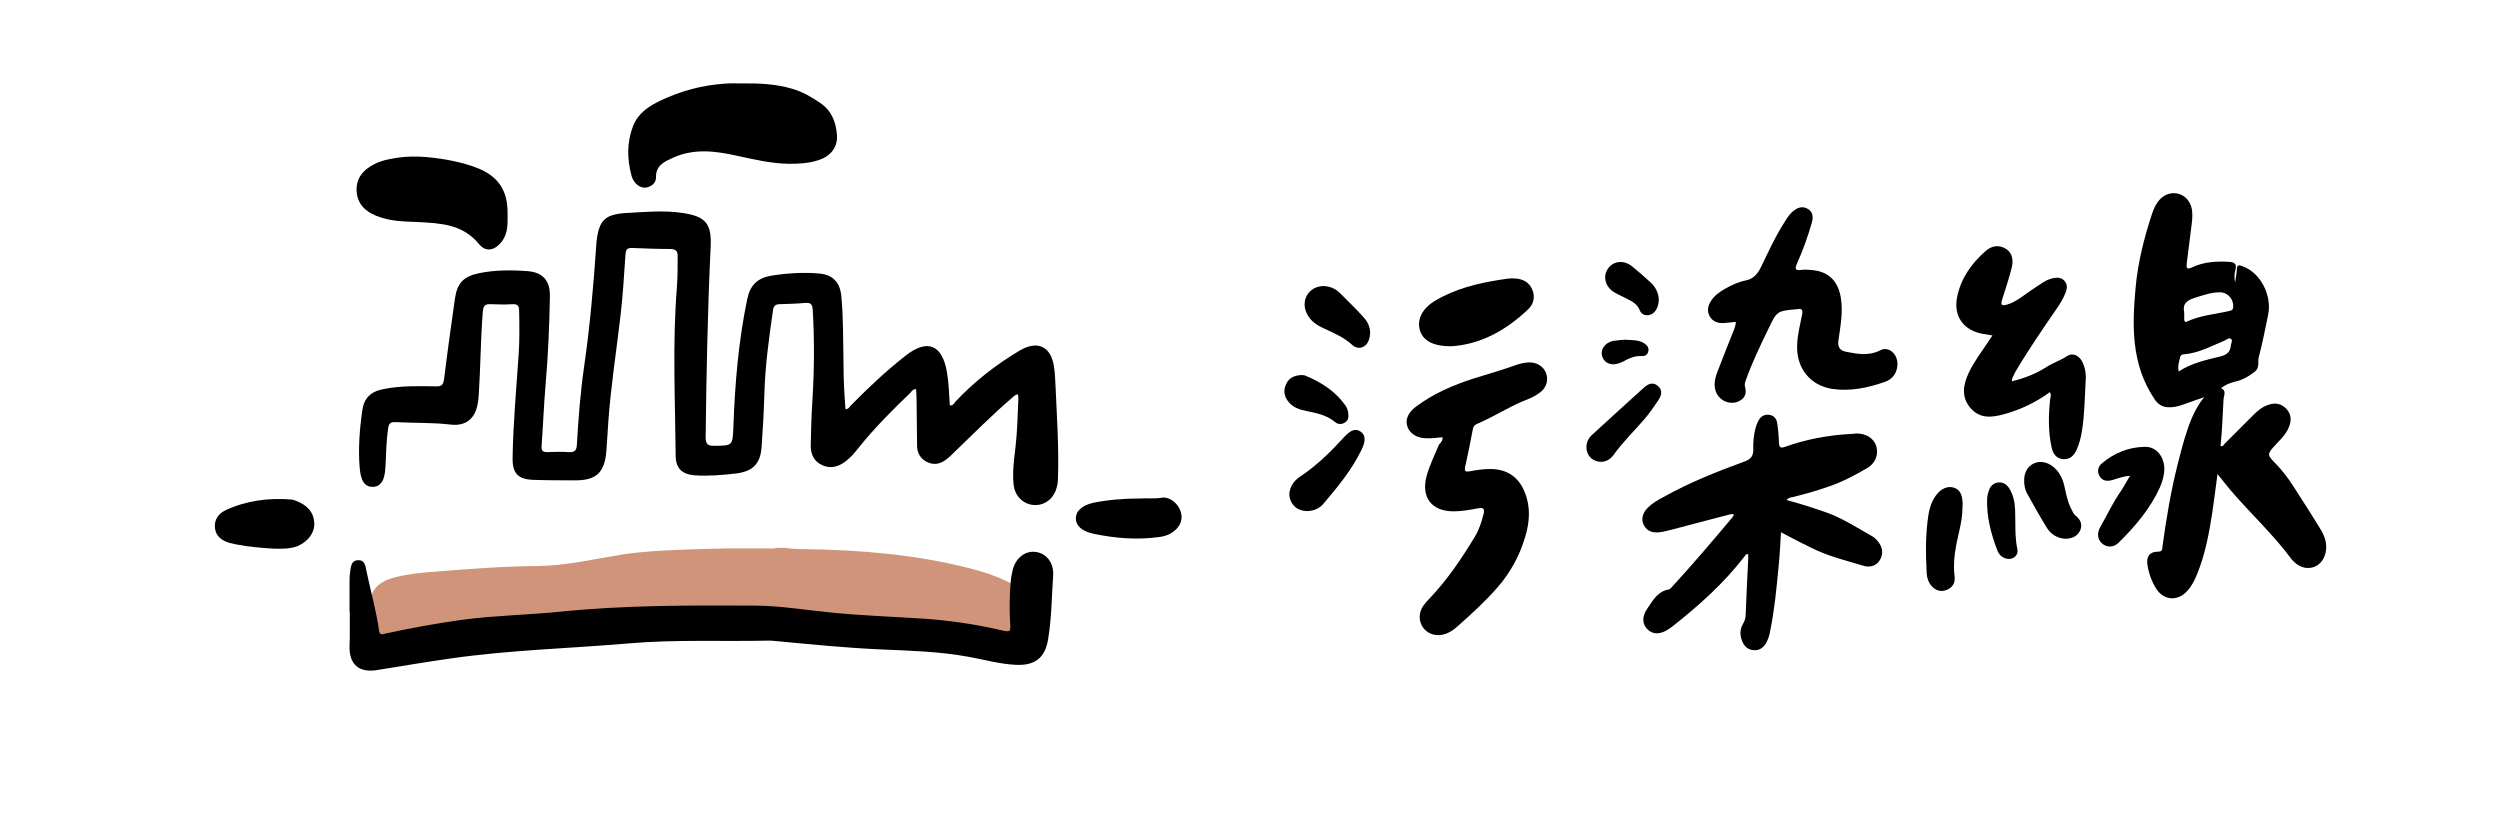
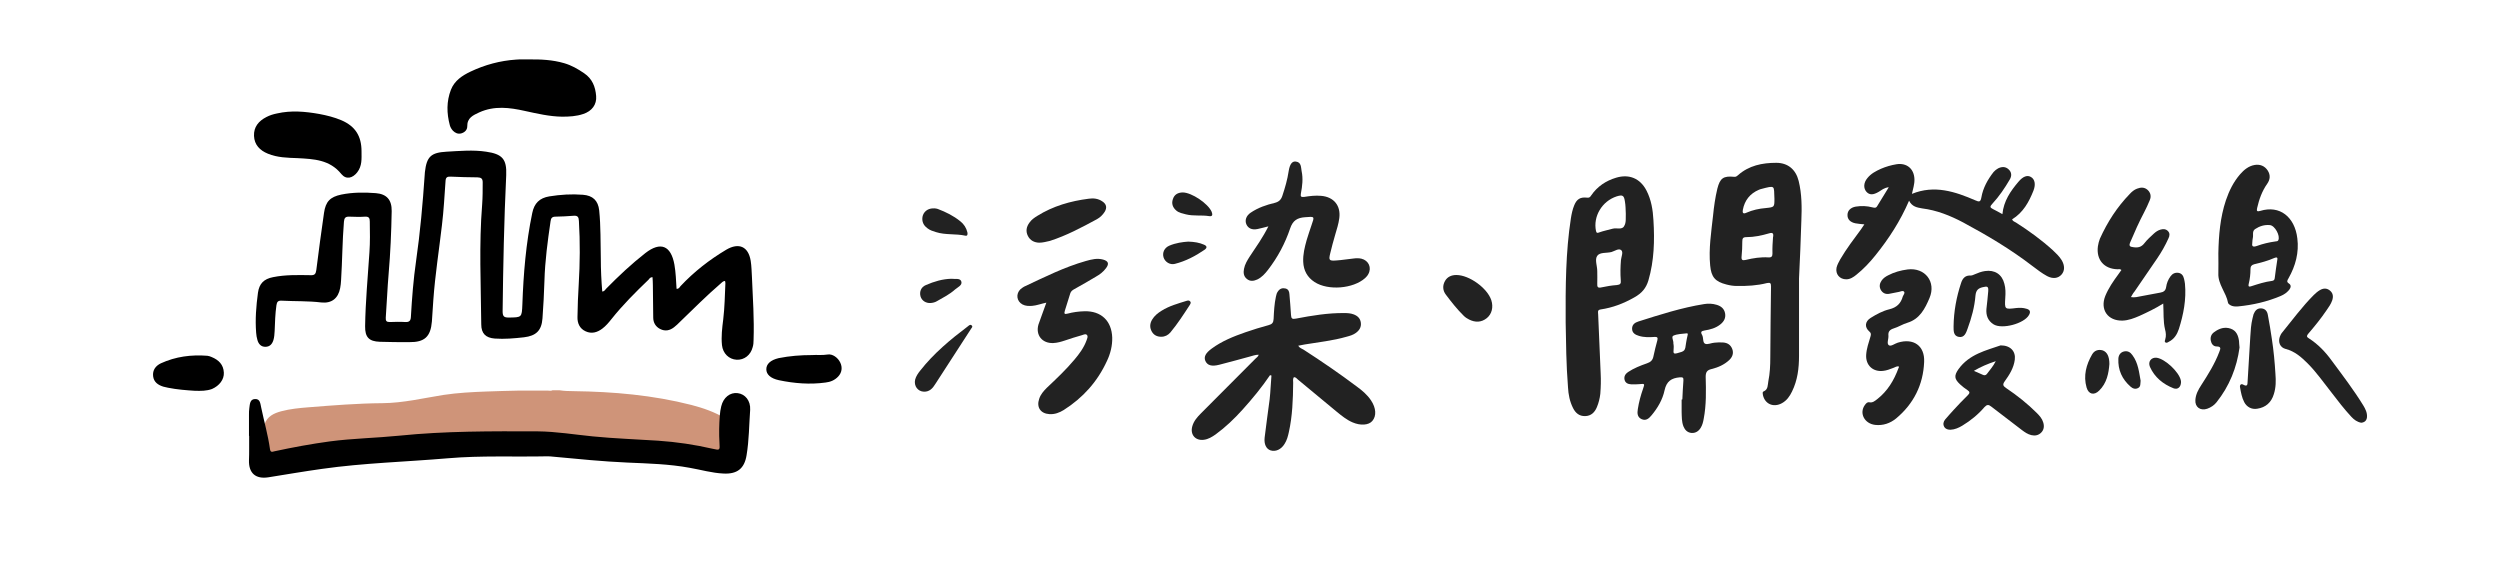
- <svg xmlns="http://www.w3.org/2000/svg" version="1.1" x="0px" y="0px" viewBox="0 0 992 324" enable-background="new 0 0 992 324" xml:space="preserve">
+ <svg xmlns="http://www.w3.org/2000/svg" version="1.1" id="Layer_1" x="0px" y="0px" viewBox="0 0 1392.7 324" style="enable-background:new 0 0 1392.7 324;" xml:space="preserve">
+   <style type="text/css">
+ 	.st0{fill:#CF9479;}
+ 	.st1{fill:#222222;}
+ </style>
  <g id="_xFFFD__x83__x8C__xFFFD__x99__xA0_影像_1_">
</g>
  <g id="瘙_x22A5__x9F__x93__xFFFD__x89__xA0_影像_1_">
</g>
  <g id="瘞渲_x89__xA0_影像_1_">
</g>
  <g id="撅梯_x89__xA0_影像_1_">
</g>
  <g id="瘙_x22A5__x9F__x93__xA0_影像_1_">
    <g>
-       <path fill="#CF9479" d="M307.8,217.4c1.3,0,2.5,0,3.8,0c2.6,0.4,5.3,0.5,7.9,0.5c22.2,0.3,44.2,2.2,65.7,7.7    c6.5,1.7,12.9,3.9,18.7,7.4c2.4,1.5,4.5,3.3,6.6,5.2c2.5,2.4,3.5,5.2,3.4,8.6c-0.1,4.7-3.5,7.2-8,7.3c-4.4,0.1-8.8-0.6-13.1-0.5    c-14.9,0.3-29.8,0.5-44.8,0.2c-11-0.2-22.1-0.7-33.1-1.1c-6.3-0.3-12.7-0.5-19.1-0.8c-24.9-0.8-49.8-0.2-74.7-0.6    c-11.3-0.2-22.7-0.8-34-1.9c-8.3-0.9-16.4-0.5-24.4,2.4c-4.6,1.7-9.4,2.4-14.3,2c-2.9-0.3-5.2-2.3-5.3-5.1    c-0.2-3.8-0.5-7.8,3.1-10.6c0.6-0.4,1-1.1,1.2-1.8c1.5-4.4,5.2-6.1,9.3-7.2c4.9-1.3,10-1.8,15.1-2.2c13.8-1.1,27.5-2.2,41.3-2.3    c11.5-0.1,22.7-2.8,34-4.6c8-1.2,16-1.6,24-1.9c5.9-0.2,11.8-0.4,17.6-0.5c5.5,0,11,0,16.5,0C306,217.6,307,217.9,307.8,217.4z" />
+       <path class="st0" d="M307.8,217.4c1.3,0,2.5,0,3.8,0c2.6,0.4,5.3,0.5,7.9,0.5c22.2,0.3,44.2,2.2,65.7,7.7    c6.5,1.7,12.9,3.9,18.7,7.4c2.4,1.5,4.5,3.3,6.6,5.2c2.5,2.4,3.5,5.2,3.4,8.6c-0.1,4.7-3.5,7.2-8,7.3c-4.4,0.1-8.8-0.6-13.1-0.5    c-14.9,0.3-29.8,0.5-44.8,0.2c-11-0.2-22.1-0.7-33.1-1.1c-6.3-0.3-12.7-0.5-19.1-0.8c-24.9-0.8-49.8-0.2-74.7-0.6    c-11.3-0.2-22.7-0.8-34-1.9c-8.3-0.9-16.4-0.5-24.4,2.4c-4.6,1.7-9.4,2.4-14.3,2c-2.9-0.3-5.2-2.3-5.3-5.1    c-0.2-3.8-0.5-7.8,3.1-10.6c0.6-0.4,1-1.1,1.2-1.8c1.5-4.4,5.2-6.1,9.3-7.2c4.9-1.3,10-1.8,15.1-2.2c13.8-1.1,27.5-2.2,41.3-2.3    c11.5-0.1,22.7-2.8,34-4.6c8-1.2,16-1.6,24-1.9c5.9-0.2,11.8-0.4,17.6-0.5c5.5,0,11,0,16.5,0C306,217.6,307,217.9,307.8,217.4z" />
      <g>
        <path d="M335.5,162.4c1.3-0.1,1.6-1,2.2-1.6c6.9-7,14-13.7,21.8-19.8c8.5-6.6,14.3-4.2,16.2,6.4c0.8,4.5,0.9,9,1.2,13.5     c1.3,0.1,1.7-0.9,2.2-1.5c7.5-8,16.1-14.7,25.5-20.3c7-4.1,12.3-1.8,13.6,6.2c0.5,3.1,0.5,6.2,0.7,9.2     c0.5,11.6,1.3,23.2,0.9,34.9c0,1.4-0.1,2.7-0.5,4c-1.1,4.4-4.7,7.2-8.9,7c-4.3-0.2-7.7-3.5-8.2-8.1c-0.5-4.8,0.1-9.6,0.7-14.4     c0.8-6.7,0.9-13.4,1.2-20.1c0-0.4-0.1-0.8-0.2-1.3c-1.3,0.1-1.8,1-2.6,1.6c-7.8,6.7-15,14-22.4,21.1c-1.1,1.1-2.2,2.2-3.4,3.1     c-2.3,1.8-4.9,2.4-7.7,1c-2.6-1.3-3.9-3.6-3.9-6.4c-0.1-6-0.1-12-0.2-18c0-1.5-0.1-3-0.2-4.5c-1.3,0-1.7,0.8-2.2,1.4     c-7.3,7-14.4,14.1-20.7,22c-1.5,1.9-3.1,3.8-5.1,5.3c-2.8,2.1-5.9,3-9.2,1.5c-3.4-1.5-4.7-4.6-4.6-8c0.1-6.1,0.3-12.2,0.7-18.3     c0.7-11.7,0.8-23.4,0.1-35.2c-0.1-2.2-0.7-3.1-3-2.9c-3.3,0.3-6.7,0.4-10.1,0.5c-1.8,0-2.5,0.8-2.7,2.6c-1.6,11-3.1,22-3.4,33.1     c-0.2,7-0.6,14-1.1,21c-0.5,6.8-3.6,9.7-10.3,10.5c-5.4,0.6-10.9,1.1-16.3,0.7c-5-0.4-7.5-2.8-7.5-7.9     c-0.2-22.3-1.3-44.5,0.5-66.8c0.3-4.1,0.3-8.2,0.3-12.3c0-2.2-0.9-2.7-2.9-2.8c-5,0-10-0.2-15-0.4c-2-0.1-2.7,0.5-2.8,2.5     c-0.6,8.2-1,16.3-2,24.5c-1.6,13.9-3.8,27.7-4.8,41.7c-0.3,4-0.5,8-0.8,12c-0.7,8.5-4.1,11.6-12.6,11.5c-5.5,0-10.9,0-16.4-0.2     c-6.1-0.2-8.3-2.6-8.2-8.7c0.2-13.7,1.5-27.4,2.4-41.1c0.4-5.7,0.3-11.4,0.2-17.2c0-1.9-0.5-2.8-2.6-2.7c-2.9,0.2-5.8,0.1-8.7,0     c-2.2-0.1-2.9,0.6-3.1,2.8c-0.9,10.9-0.9,21.8-1.6,32.7c-0.1,1.4-0.2,2.9-0.5,4.3c-1.1,5.7-4.7,8.6-10.5,8     c-7.3-0.9-14.7-0.6-22.1-1c-2.1-0.1-2.6,0.7-2.9,2.5c-0.7,4.8-0.8,9.6-1,14.4c-0.1,1.7-0.2,3.5-0.7,5.1c-0.7,2.2-2,3.7-4.5,3.7     c-2.4,0-3.8-1.6-4.4-3.8c-0.4-1.3-0.6-2.7-0.7-4c-0.6-7.5,0-14.9,1-22.3c0.7-5.1,3.3-7.7,8.4-8.7c6.9-1.4,13.9-1.2,20.9-1.1     c2.2,0.1,2.9-0.6,3.2-2.8c1.3-10.6,2.8-21.3,4.3-31.9c0.9-6.3,3.4-8.9,9.6-10.2c6.4-1.3,12.8-1.3,19.3-0.8c6,0.5,8.9,3.7,8.8,10     c-0.2,11.6-0.7,23.3-1.7,34.9c-0.7,8.1-1,16.3-1.6,24.5c-0.1,1.8,0.4,2.4,2.2,2.4c2.9-0.1,5.8-0.2,8.7,0c2.2,0.1,3-0.7,3.1-2.9     c0.6-10.4,1.4-20.9,2.9-31.2c2.3-15.9,3.7-32,4.8-48c0-0.5,0.1-0.9,0.1-1.4c1-8.7,3.4-10.9,12.1-11.4c7.3-0.4,14.7-1.1,22,0     c8.9,1.3,11.6,4,11.2,13.1c-1.2,25.2-1.7,50.5-2,75.8c0,2.9,0.8,3.5,3.4,3.5c7.3-0.1,7.3,0,7.6-7.3c0.6-17.1,2-34.1,5.5-50.9     c1.1-5.5,4.1-8.4,9.5-9.3c6.2-1,12.5-1.4,18.7-0.9c5.5,0.4,8.5,3.2,9.1,8.7c0.9,8.9,0.7,17.8,0.9,26.7     C334.7,150.3,335,156.4,335.5,162.4z" />
-         <path d="M881.3,154c2.3,1.1,1.1,2.8,1,4.5c-0.4,6.2-0.5,12.3-1.2,18.4c1,0.5,1.2-0.4,1.6-0.8c3.8-3.8,7.6-7.6,11.4-11.4     c1.7-1.7,3.5-3.2,5.8-4c2.7-1,5.2-0.7,7.3,1.5c2,2.1,2.1,4.6,1.1,7.1c-1,2.7-3,4.7-5,6.8c-3.9,4.2-3.9,4.2,0,8.2     c2.6,2.7,4.8,5.7,6.8,8.8c3.5,5.5,7.1,11,10.5,16.6c1.8,2.9,3,6,2.2,9.6c-1.3,5.9-7.4,8-12,4.1c-0.6-0.5-1.1-1-1.5-1.5     c-7.3-9.9-16.4-18.2-24.4-27.6c-1.6-1.9-3.1-3.9-5-6.2c-0.7,5.3-1.3,10.1-2,14.9c-1.3,8.4-2.8,16.7-6,24.6c-1,2.5-2.2,5-4.1,7     c-3.9,4.2-9.5,3.6-12.4-1.3c-1.7-2.8-2.8-5.9-3.3-9.2c-0.5-3.3,0.9-5.2,4.2-5.2c2.1,0,1.6-1.4,1.8-2.3c1.5-10.9,3.3-21.7,6-32.4     c0.8-3.3,1.7-6.5,2.6-9.7c1.8-6,3.8-11.8,7.9-16.9c-2,0.7-4,1.4-6,2.1c-2.5,0.9-4.9,1.9-7.6,1.9c-2.9,0.1-4.8-1.1-6.4-3.7     c-8.9-13.6-8.6-28.6-7.2-43.7c0.9-9.9,3.3-19.5,6.4-29c0.6-1.7,1.2-3.4,2.3-4.9c2-2.9,4.9-4.1,8-3.5c3,0.7,5.2,3.2,5.7,6.6     c0.3,2.3,0,4.5-0.3,6.8c-0.6,4.8-1.2,9.6-1.8,14.3c-0.2,1.8,0,2.6,2.1,1.6c4.6-2.2,9.6-2.5,14.7-2.2c2.2,0.1,3.2,0.9,2.5,3.2     c-0.4,1.5-0.5,3.1-0.1,5c0.3-2,0.6-3.7,0.7-5.4c0.1-1.7,0.9-1.6,2.1-1.1c7.3,2.5,11.9,11.7,10.3,19.3c-1.2,5.6-2.2,11.2-3.7,16.7     c-0.5,1.9,0.4,4.3-1.5,5.8c-2.4,1.9-5.1,3.5-8.2,4.1C884.7,152,883,152.7,881.3,154z M866.7,124c0,0.9,0,1.8,0,2.7     c0,0.8,0.3,1.3,1.1,0.9c5.3-2.5,11.2-2.9,16.8-4.2c0.7-0.2,1.4-0.3,1.5-1.3c0.4-3.1-1.9-6-5-6.1c-3.5-0.1-6.7,1.1-10,2.1     C868,119.1,865.9,120.3,866.7,124z M864.5,147.4c5.2-3.4,11-4.6,16.7-6c2.4-0.6,3.8-1.8,4-4.3c0.1-0.9,0.8-2,0.1-2.6     c-0.7-0.6-1.7,0.2-2.5,0.6c-5.3,2.2-10.5,5.1-16.4,5.5c-0.7,0.1-1.2,0.4-1.3,1.1C864.7,143.5,864,145.2,864.5,147.4z" />
-         <path d="M138.7,242.8c0-3.9,0-7.8,0-11.7c0-1.3,0-2.6,0.2-3.8c0.3-2.1,0.3-4.9,3.1-5c3-0.2,3,2.6,3.5,4.7     c1.6,7.7,3.8,15.3,4.9,23.2c0.3,2,1.3,1.5,2.5,1.2c10.2-2.2,20.5-4.1,30.8-5.5c12.9-1.7,25.9-1.9,38.8-3.2     c25.6-2.6,51.3-2.5,77.1-2.4c10.3,0.1,20.4,1.8,30.6,2.8c12.1,1.2,24.3,1.6,36.4,2.4c10.3,0.7,20.4,2.2,30.4,4.5     c4,0.9,4.1,0.9,3.8-3.3c-0.3-5.1-0.2-10.2,0.2-15.3c0.1-1.7,0.4-3.4,0.8-5.1c1.2-4.9,4.9-7.8,9.1-7.3c4.2,0.5,7.3,4.2,7,9.3     c-0.6,8.4-0.6,16.9-2,25.3c-1.2,7.5-5.3,10.6-12.9,10.2c-6.4-0.3-12.5-2.1-18.8-3.2c-11.4-2.1-23-2.4-34.5-2.9     c-13.9-0.6-27.7-2-41.6-3.3c-1-0.1-2-0.2-3-0.2c-18.5,0.4-37.1-0.5-55.6,1.1c-23.4,2-46.8,2.6-70.1,5.9     c-10,1.4-19.9,3.1-29.9,4.7c-7.1,1.1-11-2.3-10.8-9.5c0.1-2.2,0.1-4.4,0.1-6.5c0-2.4,0-4.7,0-7.1     C139,242.8,138.9,242.8,138.7,242.8z" />
-         <path d="M706.7,211.2c-0.3,4.9-0.5,9.5-1,14.1c-0.8,8.4-1.6,16.8-3.3,25.1c-0.3,1.7-0.8,3.4-1.7,4.9c-1.1,1.8-2.6,2.8-4.7,2.7     c-2.1-0.1-3.6-1.2-4.5-3.1c-1.1-2.4-1.3-5,0.1-7.3c0.8-1.3,1.1-2.6,1.1-4.1c0.3-7.3,0.6-14.5,1-21.8c0-0.6,0-1.2,0-1.8     c-0.9-0.2-1.1,0.4-1.4,0.8c-8.3,10.8-18.4,19.8-29.1,28.2c-0.3,0.2-0.6,0.4-0.9,0.6c-3.3,2.3-6.3,2.4-8.5,0.3     c-2.2-2.1-2.4-5.1-0.1-8.4c2.2-3.2,4.1-6.8,8.5-7.5c0.5-0.1,1-0.8,1.4-1.2c8.2-8.9,16-18.1,23.8-27.4c0.2-0.3,0.4-0.6,0.7-1.1     c-0.9-0.4-1.6-0.1-2.4,0.1c-7.4,1.9-14.8,3.9-22.1,5.8c-1.7,0.4-3.3,0.9-5.1,1.1c-2.6,0.3-4.9-0.3-6.2-2.8     c-1.2-2.2-0.6-4.8,1.5-6.9c1.8-1.8,4-3.1,6.3-4.3c10.2-5.7,21-10,31.9-14c2.6-0.9,3.8-2.1,3.7-5c-0.1-2.8,0.2-5.6,0.9-8.4     c0.3-1,0.7-2.1,1.2-3c0.9-1.6,2.4-2.5,4.3-2.2c1.9,0.3,2.9,1.7,3.1,3.4c0.4,2.5,0.6,5.1,0.7,7.6c0.1,1.8,0.5,2.4,2.4,1.7     c8.4-3,17-4.6,25.9-5.1c0.8,0,1.6-0.1,2.4-0.2c3.9,0,6.9,1.9,7.9,5c1,3.3-0.3,6.9-3.7,8.8c-4.7,2.7-9.5,5.3-14.7,7.1     c-4.8,1.7-9.7,3.1-14.6,4.3c-0.8,0.2-1.8,0.2-2.6,1.2c5.2,1.4,10.2,3,15.1,4.7c6.8,2.3,12.7,6.2,18.9,9.7     c0.9,0.5,1.7,1.3,2.4,2.2c1.7,2.2,2.1,4.6,0.7,7.1c-1.2,2.2-3.8,3.3-6.6,2.4c-6.9-2.1-14.1-3.8-20.6-7.1     C715,215.6,711,213.5,706.7,211.2z" />
-         <path d="M572.4,173.5c-2.3,0.2-4.3,0.5-6.4,0.4c-3.7,0-6.5-1.8-7.5-4.5c-1-2.7,0.1-5.6,3.3-8c6.9-5.2,14.8-8.6,22.9-11.2     c5.4-1.7,10.8-3.2,16.1-5.1c1.9-0.7,3.8-1.2,5.8-1.3c3.2-0.1,5.9,1.6,6.9,4.3c1,2.8,0.1,5.8-2.5,7.7c-1.4,1-2.9,1.9-4.5,2.5     c-7.1,2.7-13.4,6.9-20.4,9.9c-1,0.4-1.5,1-1.7,2.2c-0.9,4.9-1.9,9.8-3,14.7c-0.4,1.9,0,2.2,1.8,1.9c2.7-0.5,5.4-0.9,8.1-0.9     c6.6,0,11.3,3.1,13.7,9.2c2.4,5.8,2,11.8,0.2,17.7c-2.2,7.5-5.9,14.3-11.1,20.2c-4.8,5.5-10.2,10.4-15.6,15.2     c-1.4,1.3-3,2.4-4.8,3.1c-3.4,1.2-6.9,0.3-8.9-2.3c-1.9-2.5-2-6,0-8.9c0.8-1.1,1.7-2.1,2.7-3.1c6.9-7.3,12.5-15.6,17.7-24.2     c1.7-2.8,2.7-5.9,3.5-9.1c0.5-2.1-0.2-2.6-2.2-2.2c-3.2,0.6-6.4,1.2-9.7,1.2c-8.8,0-13-5.6-10.7-14.1c1.2-4.3,3.2-8.3,4.9-12.4     C571.8,175.6,572.5,174.8,572.4,173.5z" />
-         <path d="M688.7,127.7c-1.6,0.2-3.2,0.4-4.8,0.5c-2.3,0.1-4.3-0.6-5.5-2.7c-1.2-2.2-0.7-4.2,0.6-6.2c1.3-2,3.2-3.4,5.3-4.6     c2.6-1.5,5.4-2.8,8.3-3.4c3.2-0.6,4.8-2.6,6.2-5.4c2.9-6,5.6-12,9.2-17.6c1.1-1.8,2.2-3.6,3.9-4.8c1.7-1.3,3.6-1.8,5.6-0.5     c1.9,1.2,2,3.1,1.5,5.1c-1.6,5.7-3.6,11.2-6,16.6c-1,2.2-0.4,2.7,1.8,2.4c1.2-0.2,2.4-0.1,3.5,0c6.9,0.4,10.9,4,12.1,10.8     c1,5.8-0.1,11.4-0.9,17.1c-0.4,2.8,0.6,4.1,3.1,4.6c4.6,0.9,9,1.7,13.5-0.6c3.4-1.8,7.1,1.6,6.8,5.9c-0.2,3.2-2,5.6-4.9,6.6     c-6.8,2.4-13.9,3.9-21.1,2.8c-8.7-1.4-14.1-8.3-13.8-17.2c0.1-4.2,1.2-8.3,2-12.4c0.3-1.8-0.2-2.4-1.9-2c-0.1,0-0.2,0-0.3,0     c-7.8,0.7-7.8,0.7-11.2,7.8c-3.2,6.6-6.4,13.2-8.9,20.2c-0.4,1-0.7,1.9-0.3,3.1c0.7,2.8-0.5,4.7-3.2,5.7     c-3.9,1.3-8.1-1.3-8.8-5.4c-0.4-2.4,0.2-4.7,1.1-6.9c2.1-5.5,4.3-11,6.5-16.5C688.3,129.8,688.9,128.9,688.7,127.7z" />
+         <path d="M138.7,242.8c0-3.9,0-7.8,0-11.7c0-1.3,0-2.6,0.2-3.8c0.3-2.1,0.3-4.9,3.1-5c3-0.2,3,2.6,3.5,4.7     c1.6,7.7,3.8,15.3,4.9,23.2c0.3,2,1.3,1.5,2.5,1.2c10.2-2.2,20.5-4.1,30.8-5.5c12.9-1.7,25.9-1.9,38.8-3.2     c25.6-2.6,51.3-2.5,77.1-2.4c10.3,0.1,20.4,1.8,30.6,2.8c12.1,1.2,24.3,1.6,36.4,2.4c10.3,0.7,20.4,2.2,30.4,4.5     c4,0.9,4.1,0.9,3.8-3.3c-0.3-5.1-0.2-10.2,0.2-15.3c0.1-1.7,0.4-3.4,0.8-5.1c1.2-4.9,4.9-7.8,9.1-7.3s7.3,4.2,7,9.3     c-0.6,8.4-0.6,16.9-2,25.3c-1.2,7.5-5.3,10.6-12.9,10.2c-6.4-0.3-12.5-2.1-18.8-3.2c-11.4-2.1-23-2.4-34.5-2.9     c-13.9-0.6-27.7-2-41.6-3.3c-1-0.1-2-0.2-3-0.2c-18.5,0.4-37.1-0.5-55.6,1.1c-23.4,2-46.8,2.6-70.1,5.9     c-10,1.4-19.9,3.1-29.9,4.7c-7.1,1.1-11-2.3-10.8-9.5c0.1-2.2,0.1-4.4,0.1-6.5c0-2.4,0-4.7,0-7.1     C139,242.8,138.9,242.8,138.7,242.8z" />
        <path d="M294.4,33.1c6.7-0.1,13.4,0.2,19.9,2.1c4.1,1.2,7.6,3.2,11.1,5.6c4.6,3.1,6.3,7.6,6.7,12.7c0.4,4.7-2.3,8.4-7.2,10     c-3.8,1.3-7.8,1.5-11.8,1.5c-7-0.1-13.8-1.7-20.7-3.2c-8.5-1.9-17-3-25.4,0.8c-3.4,1.6-6.8,3-6.7,7.8c0,1.9-1.3,3.3-3.3,3.9     c-1.9,0.5-3.4-0.2-4.7-1.5c-0.8-0.9-1.4-1.9-1.7-3c-1.8-6.7-1.9-13.3,0.6-19.8c2-5.1,6.3-7.9,10.9-10.1c8-3.8,16.5-6.1,25.4-6.7     C289.9,33,292.2,33.1,294.4,33.1z" />
-         <path d="M798.3,151.3c5-1.2,9.6-3,13.8-5.7c2.6-1.7,5.6-2.6,8.1-4.3c2.1-1.4,4.6-0.4,5.9,2c1.3,2.4,1.7,5,1.5,7.7     c-0.4,6.7-0.4,13.4-1.5,20.1c-0.4,2.6-1.1,5.2-2.2,7.6c-1.1,2.2-2.6,3.7-5.3,3.5c-2.7-0.3-3.9-2.1-4.5-4.5     c-1.4-6.4-1.3-12.8-0.6-19.3c0.1-0.8,0.6-1.7-0.1-2.8c-5.5,4-11.5,6.9-18,8.7c-5,1.4-9.8,2-13.6-2.5c-3.7-4.4-2.8-9.3-0.5-14.1     c2.1-4.3,5-8.2,7.7-12.2c0.5-0.7,1-1.5,1.6-2.4c-1.4-0.2-2.6-0.4-3.7-0.6c-7.7-1.3-11.9-7-10.3-14.7c1.5-7.4,5.7-13.3,11.3-18.2     c2.3-2,5-2.6,7.8-1c2.4,1.3,3.4,4,2.6,7.4c-1.1,4.4-2.5,8.7-3.9,13c-0.7,2.2,0.1,2.4,1.9,1.9c4.1-1.2,7.2-4.2,10.7-6.4     c2.5-1.6,4.7-3.5,7.6-4.1c1.8-0.4,3.5-0.3,4.7,1.2c1.2,1.4,0.9,3,0.3,4.6c-0.9,2.3-2.2,4.4-3.6,6.4c-5.7,8.3-11.4,16.6-16.5,25.3     C799.1,149,798.3,149.8,798.3,151.3z" />
-         <path d="M165.8,88.1c-5.7-0.2-11.3-0.3-16.6-2.5c-4.4-1.8-7.5-4.9-7.7-9.9c-0.2-5,2.6-8.3,6.9-10.5c1.9-1,3.9-1.6,5.9-2     c7.9-1.8,15.7-1.1,23.6,0.3c4.2,0.8,8.3,1.8,12.3,3.5c7.7,3.3,11.2,8.8,11.2,17.3c0,4.1,0.4,8.1-2.4,11.7c-2.6,3.3-6.1,4.2-8.8,1     C183.7,88.9,174.8,88.6,165.8,88.1z" />
-         <path d="M575.6,137.4c-7,0-11-2.3-12.2-6.4c-1.2-4.2,0.9-8.6,6.1-11.7c7.9-4.7,16.8-6.9,25.8-8.3c2-0.3,4-0.7,6-0.5     c3,0.2,5.5,1.5,6.7,4.4c1.2,2.9,0.6,5.7-1.6,7.8C597.4,131.3,587.1,136.8,575.6,137.4z" />
+         <path d="M165.8,88.1c-5.7-0.2-11.3-0.3-16.6-2.5c-4.4-1.8-7.5-4.9-7.7-9.9s2.6-8.3,6.9-10.5c1.9-1,3.9-1.6,5.9-2     c7.9-1.8,15.7-1.1,23.6,0.3c4.2,0.8,8.3,1.8,12.3,3.5c7.7,3.3,11.2,8.8,11.2,17.3c0,4.1,0.4,8.1-2.4,11.7c-2.6,3.3-6.1,4.2-8.8,1     C183.7,88.9,174.8,88.6,165.8,88.1z" />
        <path d="M108.5,217.7c-4.7-0.3-9.9-0.7-14.9-1.7c-0.9-0.2-1.8-0.4-2.6-0.6c-2.9-0.9-5.3-2.5-5.7-5.8c-0.4-3.4,1.4-5.8,4.3-7.2     c8.3-3.8,17-4.9,26-4.2c0.8,0.1,1.6,0.4,2.3,0.7c3.9,1.6,6.6,4.2,6.8,8.7c0.2,3.8-2.5,7.3-6.6,9.1     C115.1,217.8,112,217.8,108.5,217.7z" />
-         <path d="M845.2,188.8c-2.9,0.2-5,1.1-7.1,1.7c-2.1,0.6-3.9,0.3-5-1.6c-1.1-1.9-0.6-3.8,1-5.1c4.9-4.1,10.6-6.4,17-6.5     c4.5-0.1,7.6,3.8,7.7,8.6c0,2.6-0.7,5-1.7,7.4c-3.9,8.6-9.9,15.6-16.5,22.1c-1.8,1.8-4.4,1.9-6.2,0.5c-2-1.5-2.5-4.1-1.1-6.6     c2.8-4.9,5.1-10,8.4-14.6C842.9,192.8,843.9,190.9,845.2,188.8z" />
        <path d="M452.5,197.8c2.5-0.2,5.5,0.2,8.5-0.3c2.7-0.5,5.8,1.7,7.1,4.5c1.3,2.7,0.9,5.6-1.2,7.8c-1.9,2-4.3,3-7,3.3     c-8.7,1.2-17.4,0.5-26-1.3c-4.6-1-7-3.2-7-6.1c0-2.9,2.3-5.1,6.9-6.2C439.9,198.3,445.9,197.8,452.5,197.8z" />
-         <path d="M778.7,201.5c0,3.2-0.6,6.3-1.3,9.4c-1.4,5.9-2.6,11.9-1.8,18c0.3,2.4-0.9,4.3-3.2,5.2c-2.3,0.9-4.3,0.2-5.9-1.5     c-1.3-1.5-1.9-3.3-2-5.2c-0.4-7.7-0.5-15.4,0.7-23.1c0.4-2.7,1.3-5.3,2.9-7.6c2-2.8,4.7-4,7.2-3.2c3,1,3.3,3.6,3.5,6.2     C778.8,200.3,778.7,200.9,778.7,201.5z" />
-         <path d="M518.5,202.8c-2.5-0.1-4.7-1.1-6-3.4c-1.3-2.3-1.1-4.7,0.2-7c0.8-1.4,1.9-2.4,3.2-3.3c6.5-4.3,12-9.7,17.2-15.4     c2.8-3.1,4.7-3.8,6.7-2.5c2,1.3,2.3,3.6,0.4,7.4c-3.8,7.8-9.3,14.5-14.9,21.1C523.7,201.7,521.3,202.8,518.5,202.8z" />
-         <path d="M819.6,213.8c-3.2-0.2-5.7-1.7-7.3-4.2c-2.8-4.5-5.3-9-7.9-13.7c-1-1.8-1.3-3.8-1.2-5.8c0.2-5.7,5.7-8.6,10.5-5.6     c3,1.9,4.6,4.8,5.4,8.2c0.7,3.2,1.3,6.4,2.8,9.3c0.5,1,0.9,2,1.8,2.7c1.9,1.5,2.7,3.5,1.7,5.8C824.2,213,822,213.7,819.6,213.8z" />
-         <path d="M525.3,113.5c2.2,0.1,4.4,0.9,6.2,2.6c3.2,3.2,6.5,6.4,9.5,9.7c2.4,2.6,3.4,5.8,2.1,9.3c-1.2,3-4.3,3.9-6.6,1.7     c-3.3-3-7.3-4.7-11.2-6.5c-2.9-1.3-5.4-3-6.8-6C516,119.1,519.4,113.5,525.3,113.5z" />
-         <path d="M629.5,177.1c0.1-1.9,1-3.5,2.4-4.7c6.8-6.2,13.5-12.4,20.3-18.5c1.7-1.5,3.6-2.5,5.6-0.8c2.2,1.8,1.4,4,0.1,5.9     c-1.7,2.5-3.4,5-5.3,7.2c-4.1,4.8-8.7,9.2-12.4,14.4c-1.9,2.6-4.7,3.2-7.2,2.2C630.7,181.9,629.4,179.7,629.5,177.1z" />
-         <path d="M516.4,148.8c0.5,0.1,1.1,0,1.7,0.3c6.2,2.6,11.7,6.1,15.7,11.7c0.7,1,1.1,2.1,1.2,3.3c0.2,1.4,0,2.8-1.4,3.6     c-1.3,0.8-2.7,0.7-3.8-0.2c-3.4-2.9-7.6-3.6-11.8-4.5c-2.5-0.5-4.9-1.4-6.6-3.4c-1.8-2.1-2.3-4.5-1.1-7.1     C511.4,149.9,513.6,149,516.4,148.8z" />
-         <path d="M793.3,191.4c1.9,0,3.2,1.1,4.1,2.6c1.5,2.5,2.1,5.4,2.2,8.3c0.2,5.2-0.2,10.5,0.9,15.7c0.5,2.6-2,4.4-4.6,3.6     c-1.7-0.5-2.8-1.7-3.4-3.3c-2.5-6.6-4.3-13.4-4-20.6c0.1-1.2,0.4-2.3,0.8-3.4C790,192.5,791.4,191.5,793.3,191.4z" />
-         <path d="M658.2,118.8c0,1.9-0.5,3.7-1.8,5.1c-1.8,1.8-4.8,1.6-5.7-0.7c-1-2.5-2.9-3.5-5-4.6c-1.8-0.9-3.6-1.7-5.3-2.7     c-3.5-2.2-4.5-6.3-2.3-9.4c2.1-3,6.2-3.4,9.4-0.9c2.6,2.1,5.1,4.3,7.6,6.6C656.9,113.9,658.1,116.2,658.2,118.8z" />
-         <path d="M644.7,134.8c3,0.2,5.5,0,7.7,1.4c1.2,0.8,2.1,1.9,1.6,3.4c-0.4,1.5-1.7,1.8-3,1.7c-2.1-0.1-3.9,0.6-5.7,1.5     c-0.7,0.4-1.4,0.8-2.2,1.1c-3.2,1.4-6.2,0.5-7.2-2.1c-1.1-2.8,0.6-5.6,4-6.5C641.7,135,643.5,134.9,644.7,134.8z" />
+         <g>
+           <path class="st1" d="M1002.2,155.1c0,14.4,0,28.7,0,43.1c0,6.9-0.8,13.6-3.9,19.9c-1.3,2.7-2.9,5-5.6,6.5      c-4.7,2.6-9.5,0.5-10.6-4.5c-0.1-0.7-0.4-1.7,0.3-2c2.7-1.1,2.3-3.7,2.7-5.7c0.9-4.4,1.1-8.8,1.1-13.3      c0.1-13.2,0.2-26.3,0.4-39.5c0-1.9-0.4-2.3-2.3-1.9c-5.5,1.4-11.1,1.7-16.8,1.6c-1.9,0-3.8-0.3-5.7-0.8      c-6.3-1.6-8.5-4.1-9.1-10.6c-0.9-9.3,0.6-18.5,1.6-27.7c0.5-5.1,1.2-10.1,2.4-15.1c1.5-5.9,3.4-7.2,9.4-6.6      c1,0.1,1.5-0.4,2.1-0.9c6.1-5.4,13.5-6.9,21.3-6.9c6.5,0,10.9,3.7,12.5,10.1c1.8,7.3,1.8,14.8,1.5,22.2      C1003.2,133.7,1002.7,144.4,1002.2,155.1C1002.3,155.1,1002.3,155.1,1002.2,155.1z M987.7,132.3c0.5-2.4-0.2-2.9-2.2-2.3      c-4.1,1.2-8.3,2.1-12.6,2.1c-1.9,0-2.3,0.7-2.3,2.4c0,2.8-0.1,5.6-0.4,8.4c-0.2,2,0.5,2.3,2.3,1.9c4.1-1,8.4-1.7,12.7-1.4      c1.8,0.1,2.2-0.7,2.2-2.2C987.3,138.1,987.5,135,987.7,132.3z M988.5,110.7c-0.4-7.4,0.9-7.6-7.8-5.3c-0.3,0.1-0.5,0.2-0.8,0.3      c-5,2.1-8,5.9-9,11.2c-0.3,1.6,0.1,2.5,2,1.6c3.4-1.5,7.1-2.3,10.8-2.6C988.5,115.4,988.5,115.4,988.5,110.7z" />
+           <path class="st1" d="M707.5,209c-4.6,6.8-9.8,13.1-15.3,19.2c-4.6,5.1-9.5,9.8-15,13.8c-2,1.4-4.1,2.7-6.6,3      c-4.7,0.6-7.7-2.9-6.4-7.5c0.8-2.9,2.7-5.1,4.8-7.2c10.1-10.2,20.3-20.3,30.4-30.5c0.6-0.6,1.5-1.1,1.8-2.2      c-1.9,0-3.6,0.7-5.2,1.1c-5.6,1.5-11.2,3.1-16.8,4.5c-4.3,1.1-6.6,0.3-7.7-2.1c-1-2.3,0.1-4.4,3.5-6.9      c5.7-4.2,12.2-6.8,18.8-9.1c4.3-1.5,8.6-2.8,13-4c1.9-0.5,2.6-1.4,2.7-3.4c0.2-4.2,0.4-8.4,1.3-12.5c0.2-1.1,0.5-2.1,1.2-3      c1-1.4,2.4-1.9,4.1-1.5c1.6,0.4,2.1,1.6,2.2,3.1c0.3,3.9,0.7,7.8,0.9,11.7c0.1,2,0.7,2.4,2.7,2c8.9-1.7,17.9-3.2,27-3.1      c1.7,0,3.5,0.1,5.1,0.7c2.2,0.8,3.8,2.2,4.1,4.7c0.3,2.4-0.8,4.2-2.7,5.6c-1.6,1.2-3.4,1.7-5.3,2.2c-7.6,2.2-15.5,3-23.3,4.3      c-1.1,0.2-2.3,0.4-3.6,0.7c0.8,1.3,2,1.6,3,2.2c10.1,6.5,20,13.3,29.6,20.5c3,2.2,5.9,4.6,8,7.8c2.8,4.2,3.1,8.6,0.7,11.4      c-2,2.4-6.6,2.7-11,0.8c-3.3-1.4-6.1-3.7-8.8-5.9c-7.2-5.9-14.4-11.9-21.6-17.9c-0.7-0.6-1.2-1.4-2.3-1.4      c-0.7,1-0.4,2.1-0.4,3.2c-0.1,9.2-0.4,18.4-2.4,27.4c-0.5,2.3-1.1,4.6-2.4,6.6c-1.9,3.1-5,4.5-7.8,3.6c-2.4-0.8-3.7-3.4-3.3-7.1      c0.8-7.1,1.9-14.2,2.8-21.4c0.5-4.4,0.6-8.8,1-13.2C708,209.1,707.7,209.1,707.5,209z" />
+           <path class="st1" d="M872.2,179.7c-0.1-20.3,0-39.2,2.9-58c0.4-2.5,0.9-5,1.9-7.4c1.4-3.4,3.4-4.6,7-4.2      c1.2,0.2,1.8-0.2,2.4-1.2c3.4-5,8.2-8.2,13.9-9.9c7.3-2.2,13.4,0.4,16.9,7.1c2.7,5.2,3.6,10.9,3.9,16.6      c0.7,11.3,0.4,22.5-2.8,33.5c-1.3,4.3-3.6,7.1-7.9,9.5c-6,3.4-12,5.7-18.8,6.7c-1.9,0.3-1.3,1.7-1.3,2.7c0.5,11,0.9,22,1.4,32.9      c0.2,3.8,0.1,7.6-0.2,11.4c-0.3,2.6-0.9,5-1.9,7.4c-1.2,2.9-3.2,4.9-6.5,5s-5.4-1.7-6.8-4.5c-1.8-3.6-2.6-7.5-2.8-11.6      C872.5,203.3,872.4,190.8,872.2,179.7z M905.7,119.1c-0.1-2.4-0.1-4.7-0.5-6.9c-0.5-3.4-1.3-3.8-4.6-2.8      c-8.2,2.7-13.2,11.2-11.5,19.3c0.3,1.3,0.9,1.1,1.7,0.8c2.5-0.9,5.1-1.4,7.6-2.1c2.2-0.6,5.3,0.8,6.4-1.5      C906,124,905.6,121.3,905.7,119.1z M889.8,151c0,2.4,0.1,4.7,0,7.1c-0.1,1.7,0.3,2.5,2.3,2c2.8-0.6,5.7-1.1,8.6-1.3      c2-0.2,2.4-0.9,2.2-2.7c-0.3-3.7-0.2-7.4,0.1-11.2c0.2-1.9,1.4-4.4,0.2-5.5c-1.4-1.3-3.7,0.5-5.5,1c-2.7,0.7-6.4,0-7.9,2.1      C888.3,144.6,889.8,148.1,889.8,151z" />
+           <path class="st1" d="M1063.5,111.8c-4.9,11.4-11.3,21.2-18.7,30.4c-3.2,4-6.7,7.7-10.7,10.9c-1.6,1.3-3.4,2.5-5.6,2.5      c-3.7,0-6.1-2.9-5.4-6.5c0.4-1.7,1.3-3.2,2.1-4.7c3.4-5.8,7.5-11.2,11.5-16.6c0.6-0.8,1.1-1.6,1.9-2.8c-1.9-0.2-3.4-0.3-5-0.6      c-2.9-0.6-4.5-2.3-4.4-4.7c0-2.3,1.7-4.1,4.6-4.6c3.1-0.5,6.2-0.4,9.2,0.4c1,0.2,2,0.6,2.7-0.6c2.1-3.4,4.2-6.8,6.5-10.6      c-2.6,0.3-4,1.6-5.5,2.5c-3.2,1.9-5.2,1.9-6.9,0.1c-1.8-2-1.7-5.1,0.5-7.7c2-2.5,4.7-3.9,7.6-5.2c2.8-1.2,5.6-2,8.6-2.5      c5.7-0.9,9.8,2.5,10,8.3c0.1,2.8-0.8,5.3-1.4,8.2c12.5-5.1,24-1.3,35.3,3.6c2.1,0.9,2.9,1.1,3.4-1.7c0.9-5.2,3.5-9.9,6.8-14.1      c0.7-0.8,1.6-1.5,2.5-2c2-1,4.1-1.1,5.8,0.5c1.8,1.6,1.9,3.7,0.7,5.7c-2.8,4.8-5.9,9.4-9.7,13.5c-1.4,1.5-1.5,2.1,0.4,3      c1.7,0.8,3.3,1.8,5.2,2.8c0.7-7.3,4.5-12.8,8.9-18c2.6-3.1,5-3.9,7-2.7c2.1,1.2,2.8,4,1.4,7.6c-2.5,6.3-5.7,12.2-11.9,16      c0.4,1.1,1.4,1.3,2.2,1.8c7.2,4.6,14.1,9.6,20.5,15.4c1.8,1.7,3.6,3.4,4.9,5.5c1.8,3,1.8,6-0.1,8.1c-1.9,2.1-4.8,2.5-8,0.8      c-3-1.6-5.6-3.7-8.3-5.7c-12.1-9.3-25.1-17-38.5-24.2c-7.2-3.8-14.7-6.8-22.8-7.8C1068,115.6,1065.2,115.2,1063.5,111.8z" />
+           <path class="st1" d="M937.2,222.5c0.2-3.5,0.3-7.1,0.6-10.6c0.1-1.6-0.4-1.8-2-1.7c-4.7,0.4-7.4,2.2-8.5,7.2      c-1.1,5.2-3.8,9.8-7.2,13.9c-1.5,1.8-3.1,3.3-5.6,2.2c-2.4-1.1-2.5-3.3-2.1-5.6c0.6-3.9,1.6-7.6,2.9-11.3c1-2.9,1-2.9-2-2.6      c-1.5,0.1-3.1,0.2-4.6,0.1c-1.7-0.1-3.3-0.7-3.7-2.6c-0.4-1.9,0.5-3.2,1.9-4.2c3.3-2.2,6.9-3.6,10.6-4.9      c2.1-0.7,3.2-1.8,3.6-3.9c0.6-3,1.4-6,2.2-9c0.4-1.5-0.2-1.9-1.6-1.8c-2.9,0.2-5.8,0.3-8.7-0.6c-2-0.6-3.8-1.6-3.8-4      c0-2.3,1.6-3.4,3.5-4c12-3.8,24.1-7.7,36.6-9.7c2.4-0.4,4.7-0.3,7,0.4c2.4,0.7,4.2,2.1,4.7,4.7c0.5,2.6-0.6,4.6-2.6,6.2      c-2.6,2.1-5.7,2.9-8.8,3.4c-1.8,0.3-2.4,0.8-1.4,2.5c0.9,1.6,0.2,4.2,1.7,4.9c1.4,0.6,3.5-0.5,5.2-0.6c1.6-0.2,3.3-0.2,4.9-0.1      c2.4,0.2,4.1,1.3,5,3.6c0.9,2.4,0.1,4.5-1.7,6.2c-2.8,2.6-6.2,4.1-9.9,5c-2.5,0.6-3.2,1.8-3.2,4.3c0.2,7.8,0.4,15.6-1.1,23.4      c-0.3,1.7-0.7,3.4-1.6,4.9c-1.1,1.9-2.8,3.1-5.1,3c-2.4-0.2-3.8-1.7-4.6-3.7c-1-2.6-0.9-5.3-1-8.1c0-2.3,0-4.5,0-6.8      C937.1,222.5,937.1,222.5,937.2,222.5z M932.4,193.2L932.4,193.2c-0.1,0.7,0,1.5-0.1,2.2c-0.2,1.7,0.6,1.7,1.9,1.4      c4.5-1.2,4.5-1.2,5.1-5.9c0.2-1.3,0.5-2.7,0.8-4c0.1-0.5,0.4-1.3-0.5-1.2c-2.5,0.3-5.2,0.3-7.4,1.3c-1.3,0.6,0.2,2.8,0,4.3      C932.3,191.9,932.4,192.5,932.4,193.2z" />
+           <path class="st1" d="M1235.8,141.1c0.2-10,1-19.9,4.2-29.5c1.8-5.3,4.2-10.2,7.9-14.5c2.2-2.5,4.7-4.6,8.1-5.2      c3-0.5,5.6,0.5,7.3,3.1c1.6,2.5,1.4,5-0.3,7.4c-2.9,4.1-4.5,8.7-5.6,13.5c-0.4,1.7,0,2.1,1.7,1.6c10.9-3.4,19.3,3.4,20.7,15.3      c1,7.9-1,15.3-4.9,22.2c-0.7,1.2-1.3,2,0.3,3c1.3,0.9,1,2.2,0.1,3.4c-1.3,1.6-2.9,2.7-4.8,3.5c-7.6,3.2-15.5,5-23.7,5.8      c-1.5,0.1-3.1,0.1-4.5-0.8c-0.4-0.3-1-0.7-1.1-1.2c-1-5.7-5.7-10.3-5.4-16.5C1235.9,148.6,1235.8,144.8,1235.8,141.1z       M1268.7,144.3c0.1-0.7-0.3-1.2-1.7-0.6c-3.6,1.6-7.4,2.6-11.2,3.5c-1.5,0.4-2.1,1.2-2.1,2.6c0,2.8-0.3,5.6-1,8.4      c-0.4,1.7,0.4,1.6,1.6,1.2c3.7-1.2,7.4-2.4,11.3-2.9c0.9-0.1,1.5-0.5,1.6-1.5C1267.6,151.6,1268.1,148.3,1268.7,144.3z       M1254.7,135.3c-0.3,1.7,0.1,2.6,2.6,1.7c3.3-1.2,6.7-2,10.3-2.5c0.6-0.1,1.3,0,1.6-0.7c1.2-2.4-1.9-8.2-4.7-8.4      c-3-0.3-5.8,0.6-8.2,2.2c-1.8,1.2-0.9,3.3-1.3,5C1254.8,133.4,1254.8,134.1,1254.7,135.3z" />
+           <path class="st1" d="M582.9,168.6c-2.9,0.6-5.4,1.6-8,1.8c-1.8,0.1-3.6,0.1-5.3-0.8c-3.3-1.8-3.8-5.9-1.1-8.5      c0.6-0.5,1.3-1,2-1.4c11.3-5.3,22.4-10.9,34.4-14.3c3.2-0.9,6.3-1.7,9.6-0.8c2.9,0.8,3.5,2.3,1.7,4.7c-1.5,2.1-3.5,3.6-5.8,4.9      c-3.9,2.3-7.8,4.6-11.8,6.8c-1.1,0.6-2,1.2-2.4,2.5c-1,3.2-2,6.4-3,9.6c-0.6,1.9,0,2,1.6,1.6c3-0.8,6-1.2,9.2-1.3      c9.4-0.3,15.3,5.3,15.6,14.7c0.1,4.5-1,8.9-2.9,12.9c-5.3,11.6-13.4,20.6-24.1,27.4c-2.4,1.5-5.1,2.5-8,2.3      c-4.9-0.3-7.3-3.8-5.7-8.5c0.8-2.5,2.5-4.4,4.3-6.2c5.3-5,10.6-10,15.3-15.6c2.8-3.3,5.3-6.7,6.8-10.8c0.3-0.9,0.9-2,0.3-2.9      c-0.7-0.9-1.9-0.3-2.8,0c-3.2,0.9-6.4,1.9-9.6,3c-2.1,0.7-4.2,1.3-6.4,1.4c-6.2,0.3-10-4.4-8.3-10.3      C579.8,176.9,581.4,173,582.9,168.6z" />
+           <path class="st1" d="M706.6,126.1c-2.4,0.6-4.2,1.1-6.1,1.5c-3.1,0.6-5.2-0.4-6.2-2.7c-0.9-2.2-0.1-4.7,2.4-6.4      c4.1-2.8,8.8-4.4,13.5-5.5c2.3-0.6,3.5-1.8,4.2-4c1.5-4.5,2.8-9,3.5-13.7c0.6-3.8,1.9-5.6,4-5.3c3.1,0.4,2.8,3.2,3.2,5.3      c0.9,4.2,0.4,8.3-0.4,12.5c-0.3,1.7,0.1,2.1,1.8,1.9c3.1-0.5,6.3-0.9,9.5-0.6c7,0.6,11,5.4,10.1,12.4c-0.4,3.2-1.4,6.2-2.3,9.3      c-1,3.5-2,7-2.8,10.5c-0.9,3.7-0.5,4.1,3.4,3.8c3.3-0.2,6.5-0.8,9.7-1.1c1.5-0.2,2.9-0.2,4.3,0.1c4.1,1,5.9,5.1,3.8,8.7      c-0.4,0.8-1.1,1.5-1.7,2.1c-6.7,6-20.7,7.1-28.2,2.2c-4-2.6-6.1-6.4-6.3-11.2c-0.2-4.2,0.8-8.1,1.9-12.1      c0.8-2.8,1.8-5.5,2.7-8.3c1.8-5.1,1.8-4.9-3.5-4.5c-4.4,0.3-6.9,1.8-8.4,6.3c-2.8,8.3-6.9,16-12.3,23c-1.7,2.2-3.5,4.2-6,5.4      c-2,0.9-4.1,1.2-5.9-0.4c-1.7-1.4-1.9-3.4-1.5-5.5c0.5-2.6,1.8-4.7,3.2-6.9C699.8,137.5,703.5,132.3,706.6,126.1z" />
+           <path class="st1" d="M1187.1,165.5c2.2,0.4,3.9-0.2,5.7-0.5c3.6-0.6,7.1-1.4,10.7-2c1.8-0.3,2.9-1.1,3.2-3      c0.3-2.2,1.1-4.2,2.4-6c1.1-1.5,2.5-2.3,4.5-2c1.8,0.3,2.7,1.6,3.1,3.4c0.2,0.9,0.4,1.8,0.5,2.7c0.8,8.7-0.8,17-3.4,25.2      c-1,3-2.6,5.6-5.6,7.1c-0.6,0.3-1.1,0.8-1.8,0.4c-0.8-0.4-0.3-1.2-0.2-1.7c0.6-1.9,0.4-3.8-0.1-5.6c-1.1-4.6-0.7-9.3-1-14.4      c-4.5,2.8-8.9,4.9-13.3,6.9c-3,1.3-6.1,2.5-9.4,2.6c-8.2,0.2-12.6-6.1-9.6-13.7c1.8-4.4,4.5-8.3,7.3-12.1      c0.6-0.8,1.1-1.6,1.7-2.4c-0.8-0.7-1.6-0.4-2.2-0.4c-7.5-0.2-11.9-5.3-10.9-12.8c0.2-1.4,0.6-2.9,1.1-4.2      c4.2-9.3,9.6-17.7,16.7-25c1.1-1.2,2.4-2.3,4-2.9c2.1-0.8,4.1-0.9,5.9,0.7c1.7,1.6,2.1,3.6,1.2,5.7c-0.9,2.3-2,4.5-3.1,6.7      c-2.9,5.5-5.4,11.1-7.8,16.8c-0.8,1.9-0.3,2.5,1.7,2.7c2.6,0.4,4.5,0,6.2-2.2c1.5-2,3.5-3.7,5.3-5.4c1.1-1,2.3-1.8,3.7-2.2      c1.5-0.4,2.9-0.4,4.1,0.8c1.2,1.2,1,2.7,0.3,4.1c-1.7,3.8-3.8,7.5-6.1,10.9c-4.2,6.2-8.5,12.4-12.8,18.7      C1188.3,163.3,1187.8,164.3,1187.1,165.5z" />
+           <path class="st1" d="M1057.8,204.1c-1.3-0.2-2.2,0.6-3.2,0.9c-1.8,0.7-3.6,1.4-5.5,1.6c-5.7,0.7-9.8-3.1-9.5-8.8      c0.2-3.6,1.4-6.9,2.4-10.3c0.3-1.1,0.5-1.9-0.6-2.8c-2.8-2.4-2.5-5.6,0.7-7.6c3.2-2,6.7-3.9,10.4-4.8c4.1-1,6.4-3.2,7.5-7.1      c0.3-0.9,1.4-1.9,0.7-2.7c-0.6-0.8-1.9-0.1-2.8,0.1c-1.9,0.3-3.7,0.8-5.6,1.1c-2,0.3-3.6-0.5-4.6-2.3c-0.9-1.8-0.6-3.5,0.5-5.1      c0.9-1.3,2.2-2.2,3.6-2.9c3.4-1.8,7.1-2.8,10.9-3.3c9.7-1.2,16,6.9,12.2,15.9c-2.5,5.9-5.4,11.7-12.3,13.8      c-2.7,0.8-5.1,2.4-7.8,3.2c-2.1,0.7-3,1.8-2.8,3.9c0.2,1.9-1.1,4.4,0.2,5.4c1.2,0.9,3.3-0.9,5-1.4c8.7-2.7,15.1,1.6,14.7,10.7      c-0.5,12.7-5.8,23.3-15.6,31.5c-3.3,2.7-7.3,4.1-11.7,3.6c-6-0.7-9-6.6-5.7-11.1c0.6-0.8,1.3-1.7,2.4-1.5      c1.9,0.4,3.1-0.7,4.4-1.7c5.8-4.5,9.4-10.5,11.9-17.3C1057.9,204.8,1057.8,204.5,1057.8,204.1z" />
+           <path class="st1" d="M1114.5,192.4c5.6,0,8.5,3.4,7.9,8s-3,8.4-5.6,12c-1.3,1.8-1,2.6,0.8,3.8c6.1,4.1,11.9,8.7,17.1,13.9      c1.5,1.5,2.9,3.1,3.5,5.1c0.7,2.1,0.5,4.2-1.1,5.8c-1.5,1.5-3.4,1.9-5.5,1.4c-2-0.5-3.6-1.6-5.2-2.8      c-5.7-4.3-11.4-8.7-17.1-13.1c-1.5-1.2-2.4-1.2-3.8,0.3c-3.5,4.1-7.7,7.5-12.3,10.3c-2,1.2-4.2,2.2-6.6,2.3      c-1.4,0-2.7-0.3-3.5-1.6c-0.8-1.4-0.5-2.9,0.5-4.1c1.5-1.8,3.1-3.5,4.7-5.3c2.6-2.8,5.2-5.6,7.9-8.2c1.2-1.2,1.3-1.9-0.2-2.9      c-1.4-0.9-2.8-2-4.1-3.2c-3.2-3-3.4-4.8-0.9-8.4C1097.1,197.2,1106.6,195.2,1114.5,192.4z M1111.8,201.2      c-4.5,1.5-8.3,3.1-12.2,5.4c2,0.9,3.5,1.5,5,2.2c0.8,0.4,1.6,0.3,2.2-0.4C1108.4,206.2,1110.3,204.2,1111.8,201.2z" />
+           <path class="st1" d="M1315.4,235.5c-2.3-0.4-4-1.7-5.5-3.3c-4-4.3-7.6-9-11.2-13.7c-4.3-5.4-8.2-11.1-13.1-16      c-3.5-3.5-7.2-6.8-12.3-8.1c-3.1-0.8-4.3-3.7-3.3-6.7c0.3-0.8,0.7-1.7,1.3-2.4c5.8-7.1,11.2-14.5,17.7-21c1-1,2.2-2,3.4-2.7      c1.9-1.1,3.8-1.2,5.6,0.3c1.8,1.5,1.9,3.5,1.2,5.5c-0.7,2-1.9,3.7-3.1,5.4c-3.1,4.6-6.6,8.9-10.2,13.1c-0.8,1-1.2,1.6,0.2,2.5      c5.2,3.3,9.4,7.7,13,12.7c6,8.1,12.1,16.1,17.4,24.7c1.2,2,2.3,4.1,2.1,6.6C1318.4,234.3,1317.3,235.3,1315.4,235.5z" />
+           <path class="st1" d="M1117.1,165.9c-0.4,6.5-0.4,6.5,6.1,5.7c1.9-0.2,3.8-0.2,5.7,0.4c1.9,0.5,2.5,1.6,1.4,3.5      c-2.7,4.8-15,8.1-19.7,5.2c-3.2-2-4.3-5-4-8.6c0.3-3.3,0.8-6.5,1-9.8c0.2-2.7-0.4-3-3.1-2.3c-2.5,0.6-3.7,1.7-4,4.6      c-0.5,6.4-2.2,12.5-4.4,18.5c-0.8,2.2-1.7,5.1-4.8,4.6c-3.2-0.5-3-3.6-3-6c0.1-8.2,1.6-16.3,4.2-24.1c0.8-2.5,2.3-4.3,5.3-4.1      c0.8,0,1.6-0.4,2.3-0.7c1.8-0.8,3.7-1.5,5.7-1.8c5.4-0.8,9.5,1.8,10.8,7.1C1117.3,160.6,1117.3,163.2,1117.1,165.9z" />
+           <path class="st1" d="M1267.6,208.3c0.3,3.8,0.3,7.6-0.9,11.3c-1.4,4.6-4.5,7.4-9.3,8.1c-3.1,0.5-5.8-1-7.2-3.7      c-1.3-2.5-1.8-5.3-2.3-8.1c-0.3-1.3,0.4-2.4,1.8-1.6c2.5,1.4,2.3-0.4,2.4-1.8c0.5-8.3,1-16.7,1.5-25c0.2-3.4,0.4-6.7,1.2-10      c0.2-0.8,0.4-1.6,0.6-2.4c0.8-2,2-3.5,4.4-3.3c2.3,0.2,3.3,1.8,3.6,3.8c0.8,4.4,1.6,8.8,2.2,13.2      C1266.6,195.2,1267.2,201.7,1267.6,208.3z" />
+           <path class="st1" d="M578.9,135.2c-2.7-0.1-5-1.2-6.3-3.8s-0.8-5.1,0.9-7.4c1.1-1.6,2.7-2.7,4.3-3.7c8.8-5.5,18.5-8.3,28.7-9.6      c2.6-0.4,5.3-0.1,7.6,1.5c2.3,1.5,2.7,3.5,1.3,5.8c-1.1,1.7-2.5,3.1-4.3,4.1c-8.5,4.6-16.9,9.1-26.2,12.1      C583,134.6,581,135.2,578.9,135.2z" />
+           <path class="st1" d="M1247.6,193.6c-1.5,11.1-5.6,21.5-12.9,30.6c-1.3,1.6-3.1,2.8-5.1,3.5c-3.8,1.3-6.9-0.9-6.6-4.9      c0.2-3.1,1.6-5.7,3.3-8.3c3.8-5.9,7.5-11.8,10-18.4c0.6-1.6,1.4-3.1-1.5-3.1c-1.8,0-2.9-1.5-3.2-3.2c-0.4-2,0.3-3.7,1.9-4.8      c2.7-2,5.8-3.1,9.2-1.9c3.1,1.1,4.2,3.8,4.6,6.8C1247.4,191,1247.4,192.1,1247.6,193.6z" />
+           <path class="st1" d="M811.3,153.2c7.2,0,17.3,7.3,19.5,14.1c1.2,3.8,0.3,7.6-2.5,9.9c-3.1,2.5-6.5,2.5-9.9,0.8      c-1-0.5-2.1-1.2-2.9-2c-3.7-3.6-6.9-7.7-10-11.8c-1.8-2.3-2-5.1-0.5-7.7C806.3,154.2,808.6,153.2,811.3,153.2z" />
+           <path class="st1" d="M514.7,218.2c-3.4-0.1-5.7-3.2-4.9-6.7c0.5-1.9,1.6-3.5,2.8-5c7.6-9.7,16.9-17.4,26.7-24.8      c0.5-0.4,1.2-1.1,1.9-0.5c0.9,0.7,0.2,1.3-0.2,1.9c-6.7,10.3-13.3,20.6-20,30.9C519.6,216.3,517.8,218.3,514.7,218.2z" />
+           <path class="st1" d="M513.8,121.9c0-2.9,2-5.2,4.8-5.7c1.3-0.2,2.6-0.2,3.8,0.2c4.5,1.7,8.8,3.8,12.6,6.9c2,1.6,3.3,3.6,3.9,6.1      c0.2,0.9,0.2,2.2-1.1,1.9c-5.4-1.2-11.1-0.3-16.4-2c-1.6-0.5-3.3-1-4.7-2.1C514.9,125.9,513.8,124.2,513.8,121.9z" />
+           <path class="st1" d="M1175.1,202.8c-0.4,5.1-1.4,10.6-5.7,14.8c-2.8,2.8-5.9,2.1-7-1.7c-1.9-6.6-0.2-12.8,3.1-18.5      c1.3-2.2,3.5-2.9,5.9-2.2C1173.8,196.1,1175.1,198.5,1175.1,202.8z" />
+           <path class="st1" d="M646.9,187.6c-2.3,0-4.1-0.9-5.2-2.8c-1.3-2.2-1.2-4.5,0.1-6.7s3.2-3.7,5.3-5c4.3-2.7,9.1-4,13.9-5.5      c0.7-0.2,1.4-0.4,2,0.3c0.7,0.7,0.1,1.4-0.2,2c-3.4,5.2-6.8,10.5-10.8,15.3C650.7,186.7,649,187.6,646.9,187.6z" />
+           <path class="st1" d="M661.9,134.6c3.6,0.1,6.3,0.6,8.8,1.7c1.7,0.7,1.9,1.7,0.4,2.8c-5.1,3.5-10.6,6.4-16.6,7.9      c-2.8,0.7-5.5-1.1-6.3-3.6c-0.8-2.6,0.4-5.3,3.1-6.5C655,135.3,658.9,134.8,661.9,134.6z" />
+           <path class="st1" d="M658.8,107.2c5.1,0,14.2,6.2,16.2,10.8c0.6,1.6,0.5,2.7-1.4,2.4c-4.3-0.7-8.7,0.1-13-1      c-1.8-0.5-3.8-0.8-5.3-2.1c-2-1.7-2.8-3.9-1.9-6.4C654.2,108.4,656.1,107.3,658.8,107.2z" />
+           <path class="st1" d="M530,155.3c2,0.3,4.8-0.5,5.5,1.4c0.8,2.2-2,3.3-3.5,4.6c-3,2.7-6.6,4.5-10.1,6.5c-1,0.6-2.2,0.9-3.4,1      c-2.7,0.2-5-1.3-5.7-3.7c-0.7-2.6,0.3-5.2,3-6.3C520.4,156.8,525.1,155.4,530,155.3z" />
+           <path class="st1" d="M1192.5,212.1c-0.2,1.7,0.1,3.2-1.3,4c-1.5,0.9-3.1,0.4-4.3-0.7c-4.7-4.1-7.1-9.3-6.8-15.6      c0.1-1.9,1.1-3.5,3.1-4s3.6,0.4,4.7,2C1191.2,202.2,1191.6,207.4,1192.5,212.1z" />
+           <path class="st1" d="M1215,213c-0.1,2.7-1.9,4.2-4.2,3.3c-5.8-2.3-10.5-6.1-13.1-11.9c-1.3-3,0.8-5.5,3.8-5.1      c4.7,0.7,12.4,7.9,13.4,12.6C1215,212.3,1215,212.7,1215,213z" />
+         </g>
      </g>
    </g>
  </g>
  <g id="瘞_xA0_影像_1_">
</g>
  <g id="撅_xA0_影像_1_">
</g>
</svg>
